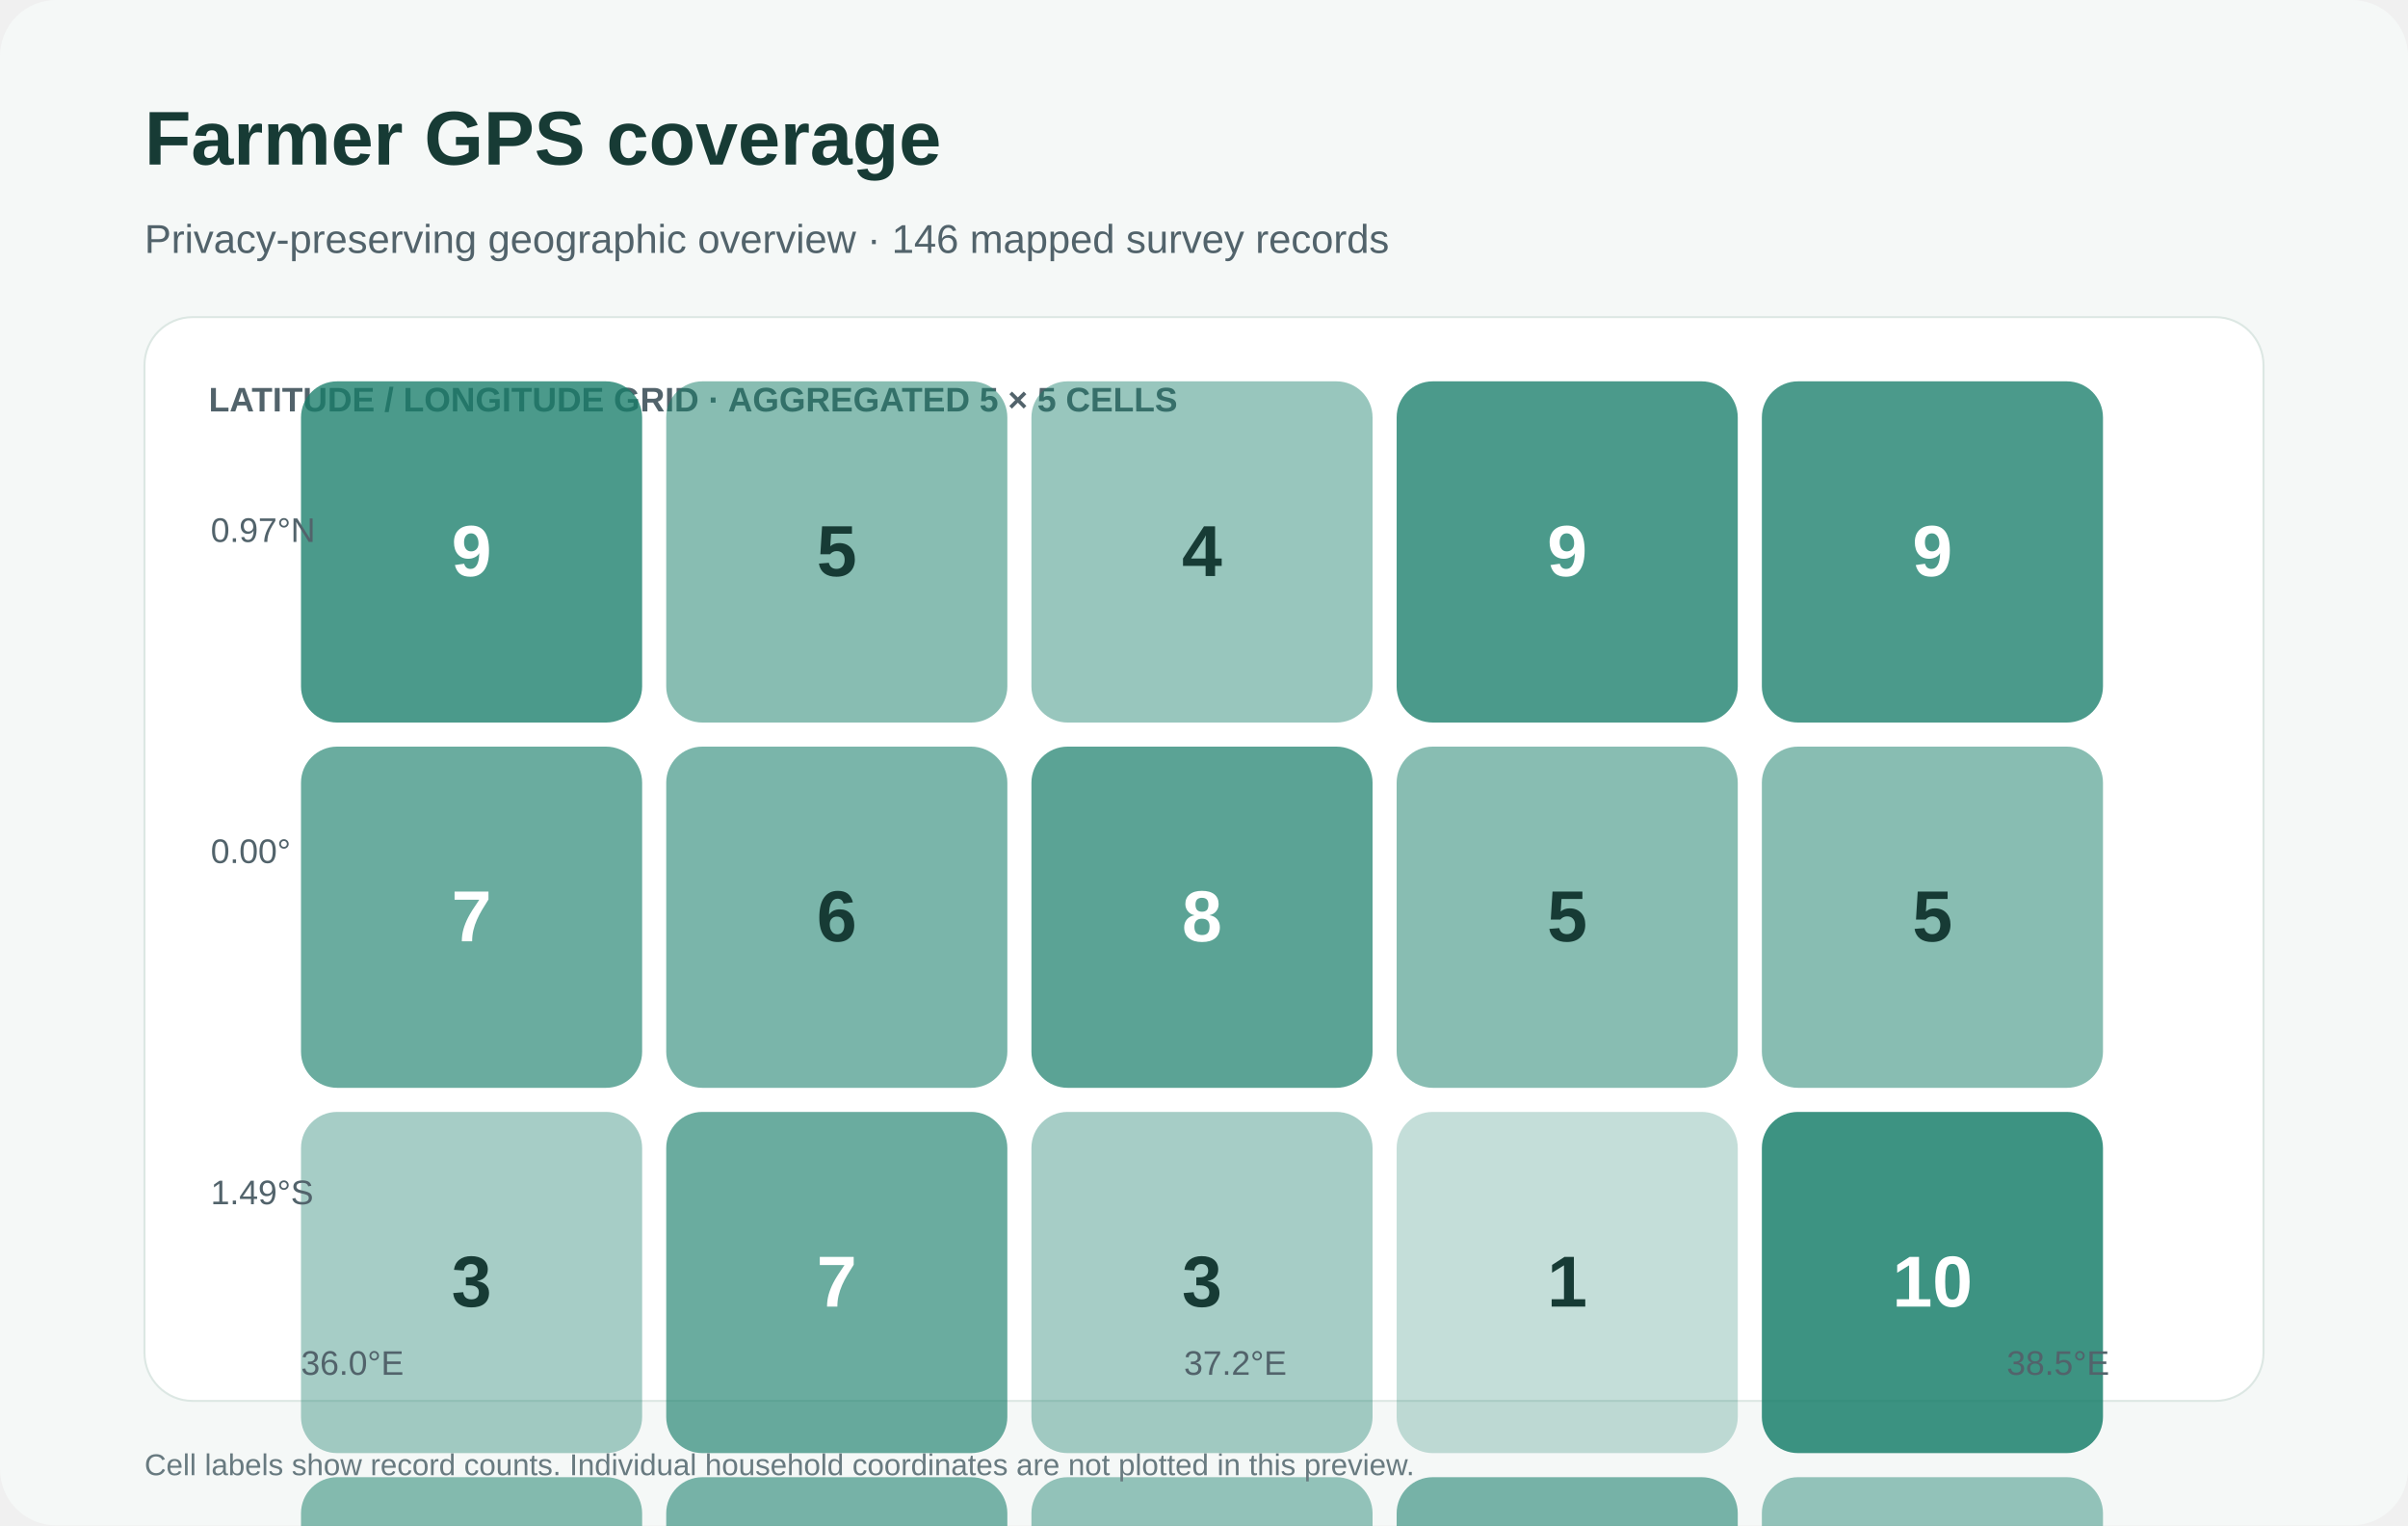
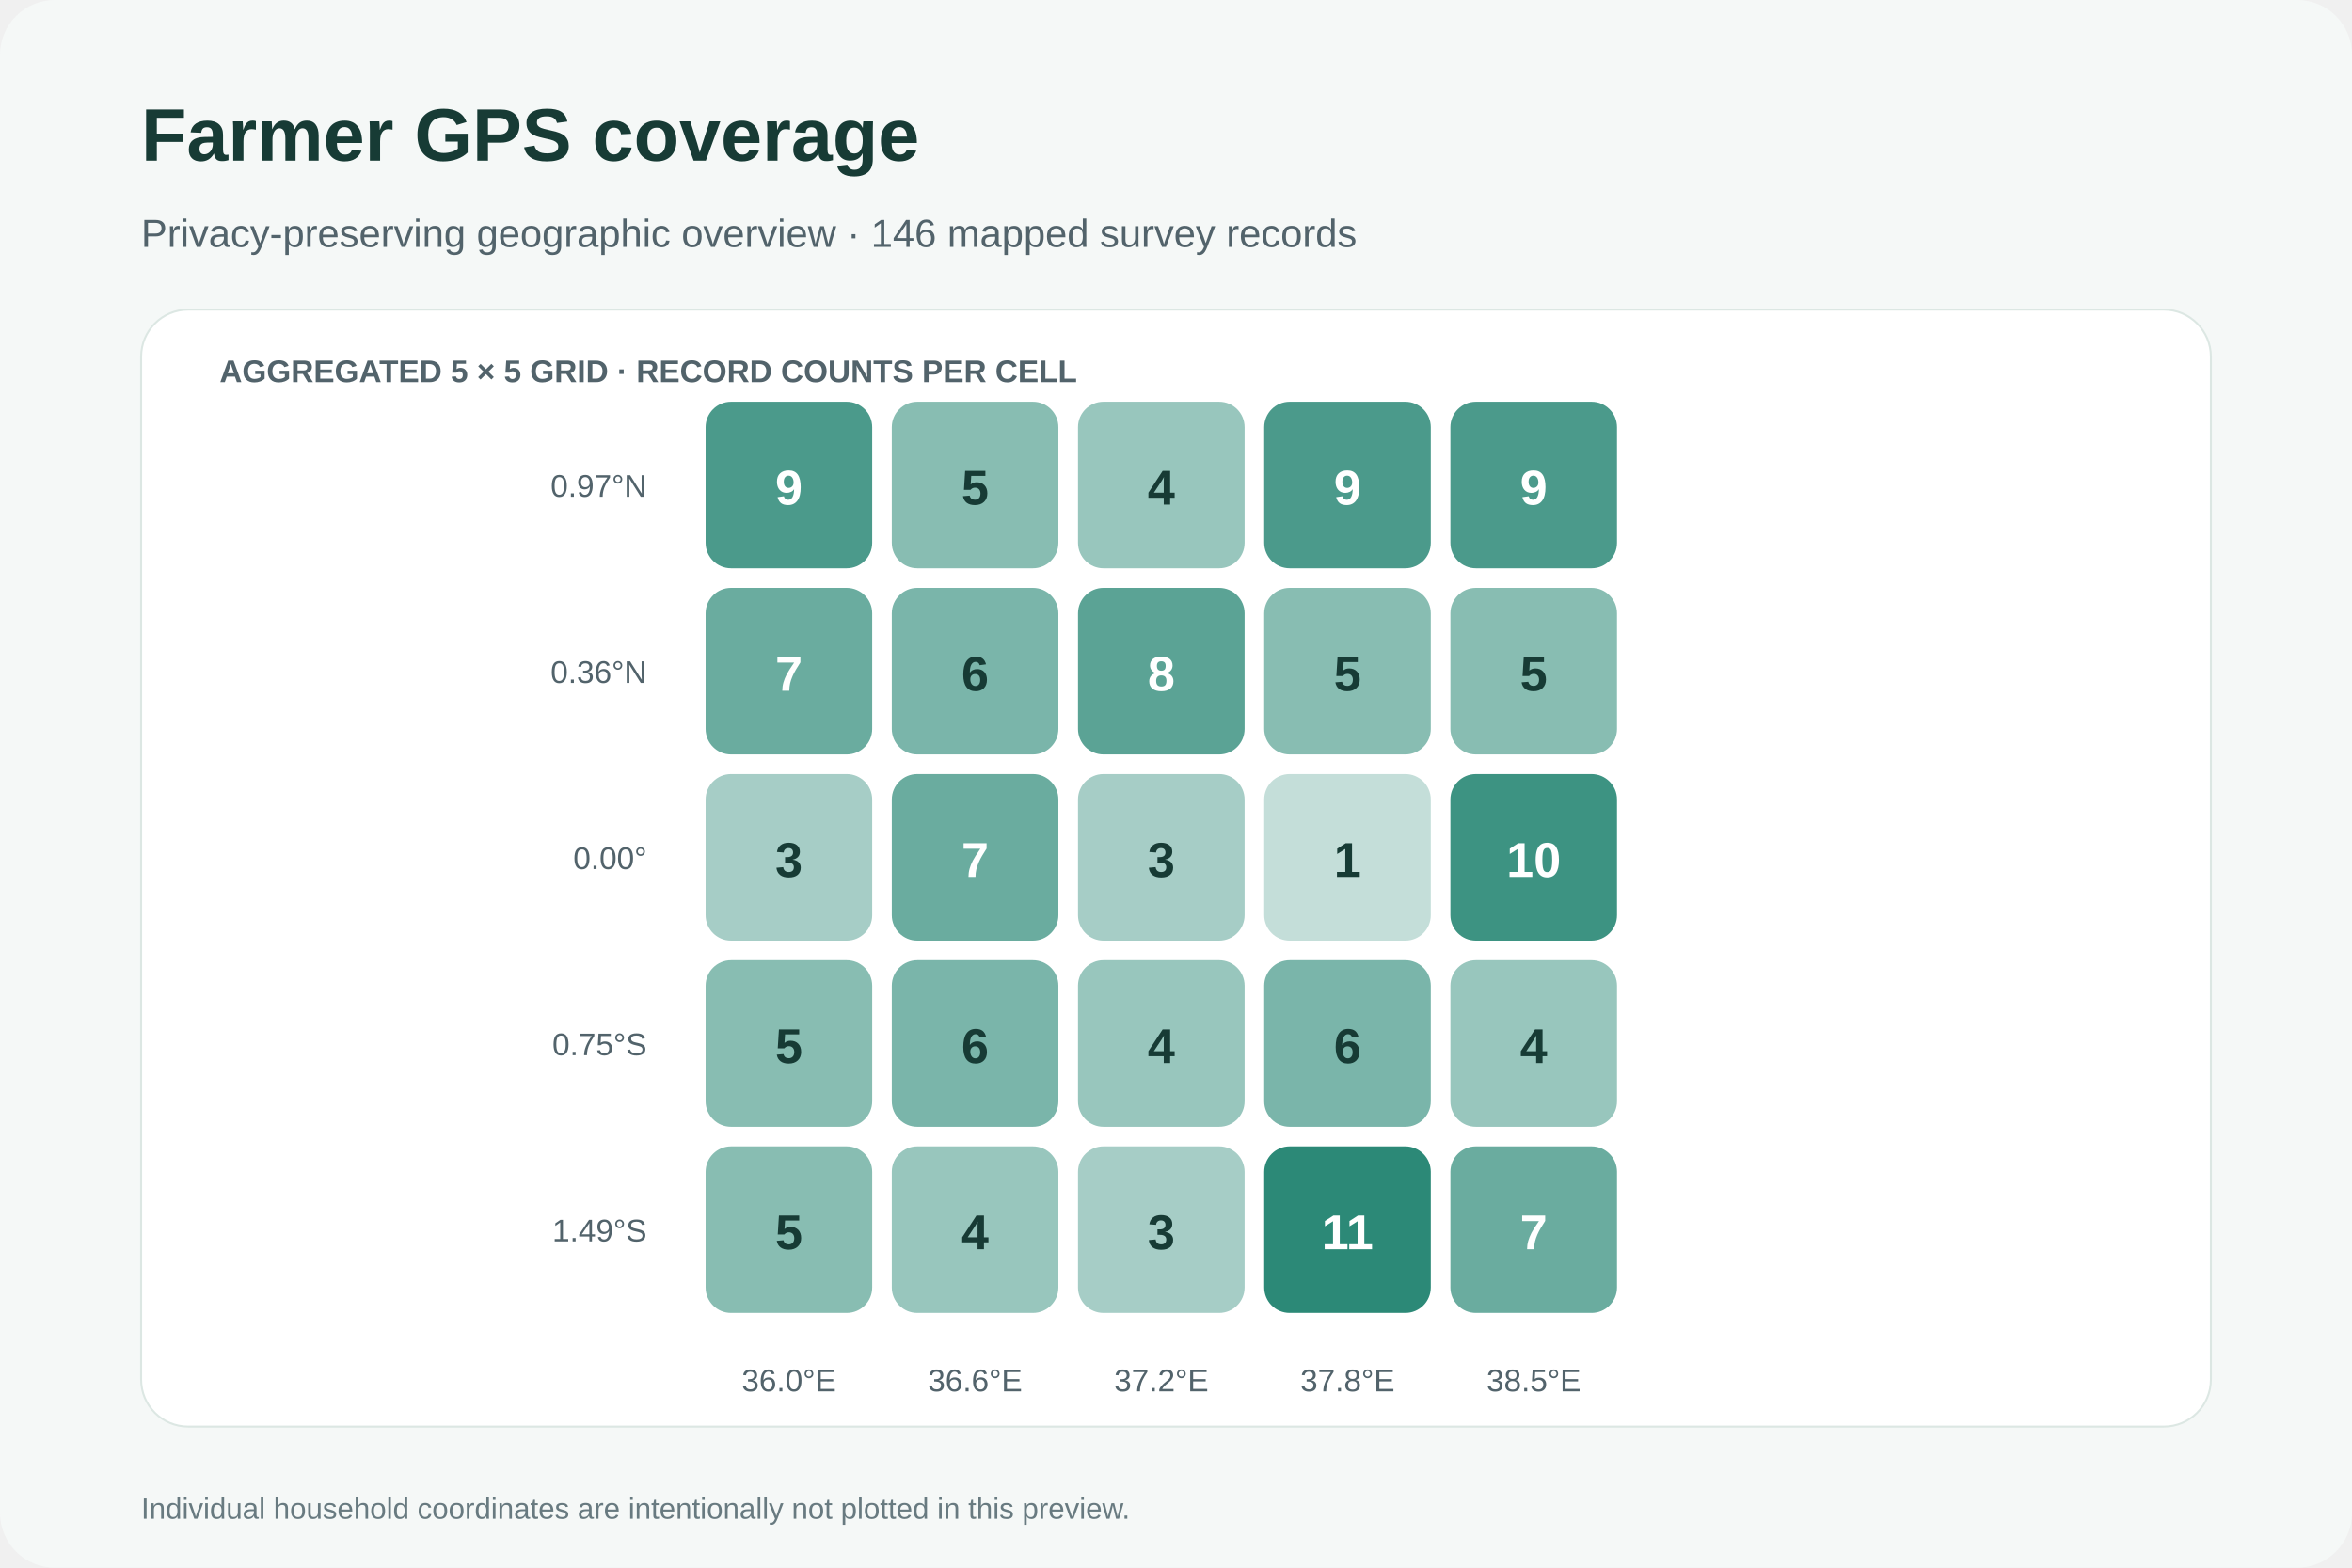
- <svg xmlns="http://www.w3.org/2000/svg" width="1200" height="760" viewBox="0 0 1200 760">
-   <rect width="1200" height="760" rx="28" fill="#F5F8F7" />
+ <svg xmlns="http://www.w3.org/2000/svg" width="1200" height="800" viewBox="0 0 1200 800">
+   <rect width="1200" height="800" rx="28" fill="#F5F8F7" />
  <text x="72" y="82" font-family="Arial,sans-serif" font-size="38" font-weight="700" fill="#173B35">Farmer GPS coverage</text>
  <text x="72" y="126" font-family="Arial,sans-serif" font-size="20" fill="#52636B">Privacy-preserving geographic overview · 146 mapped survey records</text>
-   <rect x="72" y="158" width="1056" height="540" rx="24" fill="#FFFFFF" stroke="#DCE7E3" />
-   <text x="104" y="205" font-family="Arial,sans-serif" font-size="17" font-weight="700" fill="#52636B">LATITUDE / LONGITUDE GRID · AGGREGATED 5 × 5 CELLS</text>
-   <rect x="150" y="190" width="170" height="170" rx="18" fill="#167D69" fill-opacity="0.77" />
-   <text x="235" y="287" text-anchor="middle" font-family="Arial,sans-serif" font-size="36" font-weight="700" fill="#FFFFFF">9</text>
-   <rect x="332" y="190" width="170" height="170" rx="18" fill="#167D69" fill-opacity="0.51" />
-   <text x="417" y="287" text-anchor="middle" font-family="Arial,sans-serif" font-size="36" font-weight="700" fill="#173B35">5</text>
-   <rect x="514" y="190" width="170" height="170" rx="18" fill="#167D69" fill-opacity="0.44" />
-   <text x="599" y="287" text-anchor="middle" font-family="Arial,sans-serif" font-size="36" font-weight="700" fill="#173B35">4</text>
-   <rect x="696" y="190" width="170" height="170" rx="18" fill="#167D69" fill-opacity="0.77" />
-   <text x="781" y="287" text-anchor="middle" font-family="Arial,sans-serif" font-size="36" font-weight="700" fill="#FFFFFF">9</text>
-   <rect x="878" y="190" width="170" height="170" rx="18" fill="#167D69" fill-opacity="0.77" />
-   <text x="963" y="287" text-anchor="middle" font-family="Arial,sans-serif" font-size="36" font-weight="700" fill="#FFFFFF">9</text>
-   <rect x="150" y="372" width="170" height="170" rx="18" fill="#167D69" fill-opacity="0.64" />
-   <text x="235" y="469" text-anchor="middle" font-family="Arial,sans-serif" font-size="36" font-weight="700" fill="#FFFFFF">7</text>
-   <rect x="332" y="372" width="170" height="170" rx="18" fill="#167D69" fill-opacity="0.57" />
-   <text x="417" y="469" text-anchor="middle" font-family="Arial,sans-serif" font-size="36" font-weight="700" fill="#173B35">6</text>
-   <rect x="514" y="372" width="170" height="170" rx="18" fill="#167D69" fill-opacity="0.70" />
-   <text x="599" y="469" text-anchor="middle" font-family="Arial,sans-serif" font-size="36" font-weight="700" fill="#FFFFFF">8</text>
-   <rect x="696" y="372" width="170" height="170" rx="18" fill="#167D69" fill-opacity="0.51" />
-   <text x="781" y="469" text-anchor="middle" font-family="Arial,sans-serif" font-size="36" font-weight="700" fill="#173B35">5</text>
-   <rect x="878" y="372" width="170" height="170" rx="18" fill="#167D69" fill-opacity="0.51" />
-   <text x="963" y="469" text-anchor="middle" font-family="Arial,sans-serif" font-size="36" font-weight="700" fill="#173B35">5</text>
-   <rect x="150" y="554" width="170" height="170" rx="18" fill="#167D69" fill-opacity="0.38" />
-   <text x="235" y="651" text-anchor="middle" font-family="Arial,sans-serif" font-size="36" font-weight="700" fill="#173B35">3</text>
-   <rect x="332" y="554" width="170" height="170" rx="18" fill="#167D69" fill-opacity="0.64" />
-   <text x="417" y="651" text-anchor="middle" font-family="Arial,sans-serif" font-size="36" font-weight="700" fill="#FFFFFF">7</text>
-   <rect x="514" y="554" width="170" height="170" rx="18" fill="#167D69" fill-opacity="0.38" />
-   <text x="599" y="651" text-anchor="middle" font-family="Arial,sans-serif" font-size="36" font-weight="700" fill="#173B35">3</text>
-   <rect x="696" y="554" width="170" height="170" rx="18" fill="#167D69" fill-opacity="0.25" />
-   <text x="781" y="651" text-anchor="middle" font-family="Arial,sans-serif" font-size="36" font-weight="700" fill="#173B35">1</text>
-   <rect x="878" y="554" width="170" height="170" rx="18" fill="#167D69" fill-opacity="0.83" />
-   <text x="963" y="651" text-anchor="middle" font-family="Arial,sans-serif" font-size="36" font-weight="700" fill="#FFFFFF">10</text>
-   <rect x="150" y="736" width="170" height="170" rx="18" fill="#167D69" fill-opacity="0.51" />
-   <text x="235" y="833" text-anchor="middle" font-family="Arial,sans-serif" font-size="36" font-weight="700" fill="#173B35">5</text>
-   <rect x="332" y="736" width="170" height="170" rx="18" fill="#167D69" fill-opacity="0.57" />
-   <text x="417" y="833" text-anchor="middle" font-family="Arial,sans-serif" font-size="36" font-weight="700" fill="#173B35">6</text>
-   <rect x="514" y="736" width="170" height="170" rx="18" fill="#167D69" fill-opacity="0.44" />
-   <text x="599" y="833" text-anchor="middle" font-family="Arial,sans-serif" font-size="36" font-weight="700" fill="#173B35">4</text>
-   <rect x="696" y="736" width="170" height="170" rx="18" fill="#167D69" fill-opacity="0.57" />
-   <text x="781" y="833" text-anchor="middle" font-family="Arial,sans-serif" font-size="36" font-weight="700" fill="#173B35">6</text>
-   <rect x="878" y="736" width="170" height="170" rx="18" fill="#167D69" fill-opacity="0.44" />
-   <text x="963" y="833" text-anchor="middle" font-family="Arial,sans-serif" font-size="36" font-weight="700" fill="#173B35">4</text>
-   <rect x="150" y="918" width="170" height="170" rx="18" fill="#167D69" fill-opacity="0.51" />
-   <text x="235" y="1015" text-anchor="middle" font-family="Arial,sans-serif" font-size="36" font-weight="700" fill="#173B35">5</text>
-   <rect x="332" y="918" width="170" height="170" rx="18" fill="#167D69" fill-opacity="0.44" />
-   <text x="417" y="1015" text-anchor="middle" font-family="Arial,sans-serif" font-size="36" font-weight="700" fill="#173B35">4</text>
-   <rect x="514" y="918" width="170" height="170" rx="18" fill="#167D69" fill-opacity="0.38" />
-   <text x="599" y="1015" text-anchor="middle" font-family="Arial,sans-serif" font-size="36" font-weight="700" fill="#173B35">3</text>
-   <rect x="696" y="918" width="170" height="170" rx="18" fill="#167D69" fill-opacity="0.90" />
-   <text x="781" y="1015" text-anchor="middle" font-family="Arial,sans-serif" font-size="36" font-weight="700" fill="#FFFFFF">11</text>
-   <rect x="878" y="918" width="170" height="170" rx="18" fill="#167D69" fill-opacity="0.64" />
-   <text x="963" y="1015" text-anchor="middle" font-family="Arial,sans-serif" font-size="36" font-weight="700" fill="#FFFFFF">7</text>
-   <text x="105" y="270" font-family="Arial,sans-serif" font-size="17" fill="#52636B">0.97°N</text>
-   <text x="105" y="430" font-family="Arial,sans-serif" font-size="17" fill="#52636B">0.00°</text>
-   <text x="105" y="600" font-family="Arial,sans-serif" font-size="17" fill="#52636B">1.49°S</text>
-   <text x="150" y="685" font-family="Arial,sans-serif" font-size="17" fill="#52636B">36.0°E</text>
-   <text x="590" y="685" font-family="Arial,sans-serif" font-size="17" fill="#52636B">37.2°E</text>
-   <text x="1000" y="685" font-family="Arial,sans-serif" font-size="17" fill="#52636B">38.5°E</text>
-   <text x="72" y="735" font-family="Arial,sans-serif" font-size="15" fill="#687A80">Cell labels show record counts. Individual household coordinates are not plotted in this preview.</text>
+   <rect x="72" y="158" width="1056" height="570" rx="24" fill="#FFFFFF" stroke="#DCE7E3" />
+   <text x="112" y="195" font-family="Arial,sans-serif" font-size="16" font-weight="700" fill="#52636B">AGGREGATED 5 × 5 GRID · RECORD COUNTS PER CELL</text>
+   <rect x="360" y="205" width="85" height="85" rx="13" fill="#167D69" fill-opacity="0.77" />
+   <text x="402.5" y="257.5" text-anchor="middle" font-family="Arial,sans-serif" font-size="25" font-weight="700" fill="#FFFFFF">9</text>
+   <rect x="455" y="205" width="85" height="85" rx="13" fill="#167D69" fill-opacity="0.51" />
+   <text x="497.5" y="257.5" text-anchor="middle" font-family="Arial,sans-serif" font-size="25" font-weight="700" fill="#173B35">5</text>
+   <rect x="550" y="205" width="85" height="85" rx="13" fill="#167D69" fill-opacity="0.44" />
+   <text x="592.5" y="257.5" text-anchor="middle" font-family="Arial,sans-serif" font-size="25" font-weight="700" fill="#173B35">4</text>
+   <rect x="645" y="205" width="85" height="85" rx="13" fill="#167D69" fill-opacity="0.77" />
+   <text x="687.5" y="257.5" text-anchor="middle" font-family="Arial,sans-serif" font-size="25" font-weight="700" fill="#FFFFFF">9</text>
+   <rect x="740" y="205" width="85" height="85" rx="13" fill="#167D69" fill-opacity="0.77" />
+   <text x="782.5" y="257.5" text-anchor="middle" font-family="Arial,sans-serif" font-size="25" font-weight="700" fill="#FFFFFF">9</text>
+   <rect x="360" y="300" width="85" height="85" rx="13" fill="#167D69" fill-opacity="0.64" />
+   <text x="402.5" y="352.5" text-anchor="middle" font-family="Arial,sans-serif" font-size="25" font-weight="700" fill="#FFFFFF">7</text>
+   <rect x="455" y="300" width="85" height="85" rx="13" fill="#167D69" fill-opacity="0.57" />
+   <text x="497.5" y="352.5" text-anchor="middle" font-family="Arial,sans-serif" font-size="25" font-weight="700" fill="#173B35">6</text>
+   <rect x="550" y="300" width="85" height="85" rx="13" fill="#167D69" fill-opacity="0.70" />
+   <text x="592.5" y="352.5" text-anchor="middle" font-family="Arial,sans-serif" font-size="25" font-weight="700" fill="#FFFFFF">8</text>
+   <rect x="645" y="300" width="85" height="85" rx="13" fill="#167D69" fill-opacity="0.51" />
+   <text x="687.5" y="352.5" text-anchor="middle" font-family="Arial,sans-serif" font-size="25" font-weight="700" fill="#173B35">5</text>
+   <rect x="740" y="300" width="85" height="85" rx="13" fill="#167D69" fill-opacity="0.51" />
+   <text x="782.5" y="352.5" text-anchor="middle" font-family="Arial,sans-serif" font-size="25" font-weight="700" fill="#173B35">5</text>
+   <rect x="360" y="395" width="85" height="85" rx="13" fill="#167D69" fill-opacity="0.38" />
+   <text x="402.5" y="447.5" text-anchor="middle" font-family="Arial,sans-serif" font-size="25" font-weight="700" fill="#173B35">3</text>
+   <rect x="455" y="395" width="85" height="85" rx="13" fill="#167D69" fill-opacity="0.64" />
+   <text x="497.5" y="447.5" text-anchor="middle" font-family="Arial,sans-serif" font-size="25" font-weight="700" fill="#FFFFFF">7</text>
+   <rect x="550" y="395" width="85" height="85" rx="13" fill="#167D69" fill-opacity="0.38" />
+   <text x="592.5" y="447.5" text-anchor="middle" font-family="Arial,sans-serif" font-size="25" font-weight="700" fill="#173B35">3</text>
+   <rect x="645" y="395" width="85" height="85" rx="13" fill="#167D69" fill-opacity="0.25" />
+   <text x="687.5" y="447.5" text-anchor="middle" font-family="Arial,sans-serif" font-size="25" font-weight="700" fill="#173B35">1</text>
+   <rect x="740" y="395" width="85" height="85" rx="13" fill="#167D69" fill-opacity="0.83" />
+   <text x="782.5" y="447.5" text-anchor="middle" font-family="Arial,sans-serif" font-size="25" font-weight="700" fill="#FFFFFF">10</text>
+   <rect x="360" y="490" width="85" height="85" rx="13" fill="#167D69" fill-opacity="0.51" />
+   <text x="402.5" y="542.5" text-anchor="middle" font-family="Arial,sans-serif" font-size="25" font-weight="700" fill="#173B35">5</text>
+   <rect x="455" y="490" width="85" height="85" rx="13" fill="#167D69" fill-opacity="0.57" />
+   <text x="497.5" y="542.5" text-anchor="middle" font-family="Arial,sans-serif" font-size="25" font-weight="700" fill="#173B35">6</text>
+   <rect x="550" y="490" width="85" height="85" rx="13" fill="#167D69" fill-opacity="0.44" />
+   <text x="592.5" y="542.5" text-anchor="middle" font-family="Arial,sans-serif" font-size="25" font-weight="700" fill="#173B35">4</text>
+   <rect x="645" y="490" width="85" height="85" rx="13" fill="#167D69" fill-opacity="0.57" />
+   <text x="687.5" y="542.5" text-anchor="middle" font-family="Arial,sans-serif" font-size="25" font-weight="700" fill="#173B35">6</text>
+   <rect x="740" y="490" width="85" height="85" rx="13" fill="#167D69" fill-opacity="0.44" />
+   <text x="782.5" y="542.5" text-anchor="middle" font-family="Arial,sans-serif" font-size="25" font-weight="700" fill="#173B35">4</text>
+   <rect x="360" y="585" width="85" height="85" rx="13" fill="#167D69" fill-opacity="0.51" />
+   <text x="402.5" y="637.5" text-anchor="middle" font-family="Arial,sans-serif" font-size="25" font-weight="700" fill="#173B35">5</text>
+   <rect x="455" y="585" width="85" height="85" rx="13" fill="#167D69" fill-opacity="0.44" />
+   <text x="497.5" y="637.5" text-anchor="middle" font-family="Arial,sans-serif" font-size="25" font-weight="700" fill="#173B35">4</text>
+   <rect x="550" y="585" width="85" height="85" rx="13" fill="#167D69" fill-opacity="0.38" />
+   <text x="592.5" y="637.5" text-anchor="middle" font-family="Arial,sans-serif" font-size="25" font-weight="700" fill="#173B35">3</text>
+   <rect x="645" y="585" width="85" height="85" rx="13" fill="#167D69" fill-opacity="0.90" />
+   <text x="687.5" y="637.5" text-anchor="middle" font-family="Arial,sans-serif" font-size="25" font-weight="700" fill="#FFFFFF">11</text>
+   <rect x="740" y="585" width="85" height="85" rx="13" fill="#167D69" fill-opacity="0.64" />
+   <text x="782.5" y="637.5" text-anchor="middle" font-family="Arial,sans-serif" font-size="25" font-weight="700" fill="#FFFFFF">7</text>
+   <text x="402.5" y="710" text-anchor="middle" font-family="Arial,sans-serif" font-size="16" fill="#52636B">36.0°E</text>
+   <text x="497.5" y="710" text-anchor="middle" font-family="Arial,sans-serif" font-size="16" fill="#52636B">36.6°E</text>
+   <text x="592.5" y="710" text-anchor="middle" font-family="Arial,sans-serif" font-size="16" fill="#52636B">37.2°E</text>
+   <text x="687.5" y="710" text-anchor="middle" font-family="Arial,sans-serif" font-size="16" fill="#52636B">37.8°E</text>
+   <text x="782.5" y="710" text-anchor="middle" font-family="Arial,sans-serif" font-size="16" fill="#52636B">38.5°E</text>
+   <text x="330" y="253.5" text-anchor="end" font-family="Arial,sans-serif" font-size="16" fill="#52636B">0.97°N</text>
+   <text x="330" y="348.5" text-anchor="end" font-family="Arial,sans-serif" font-size="16" fill="#52636B">0.36°N</text>
+   <text x="330" y="443.5" text-anchor="end" font-family="Arial,sans-serif" font-size="16" fill="#52636B">0.00°</text>
+   <text x="330" y="538.5" text-anchor="end" font-family="Arial,sans-serif" font-size="16" fill="#52636B">0.75°S</text>
+   <text x="330" y="633.5" text-anchor="end" font-family="Arial,sans-serif" font-size="16" fill="#52636B">1.49°S</text>
+   <text x="72" y="775" font-family="Arial,sans-serif" font-size="15" fill="#687A80">Individual household coordinates are intentionally not plotted in this preview.</text>
</svg>
